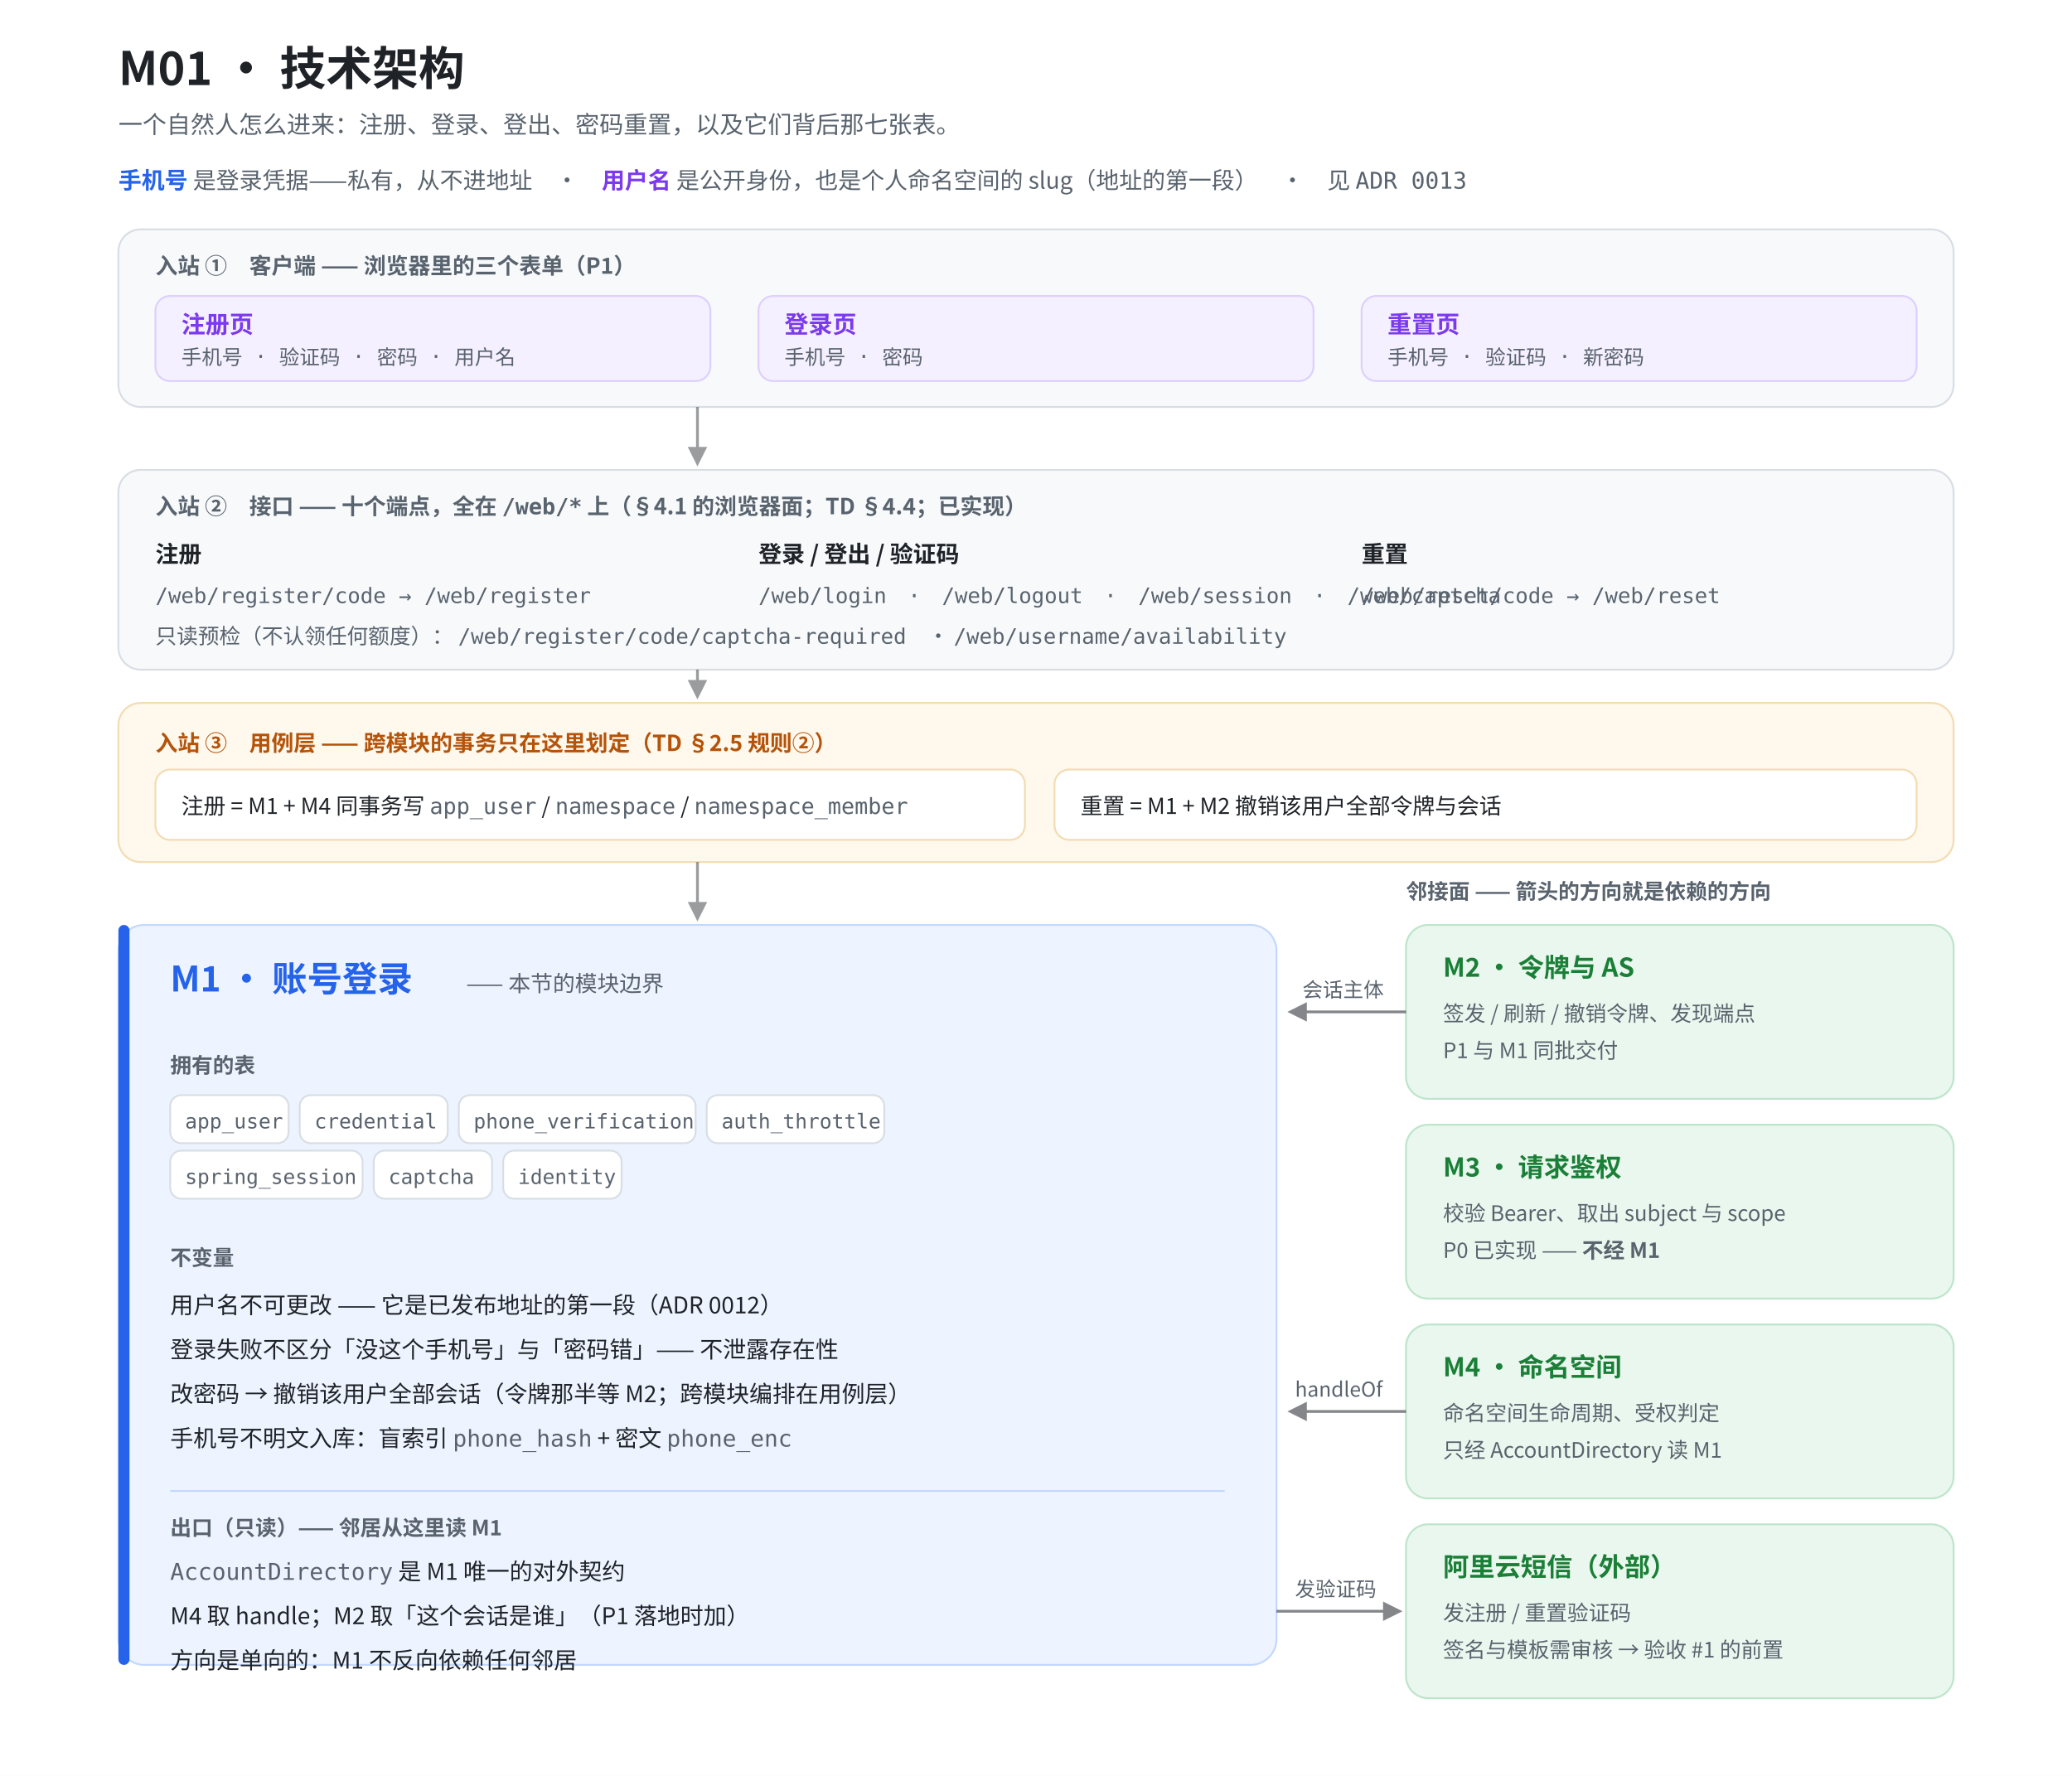
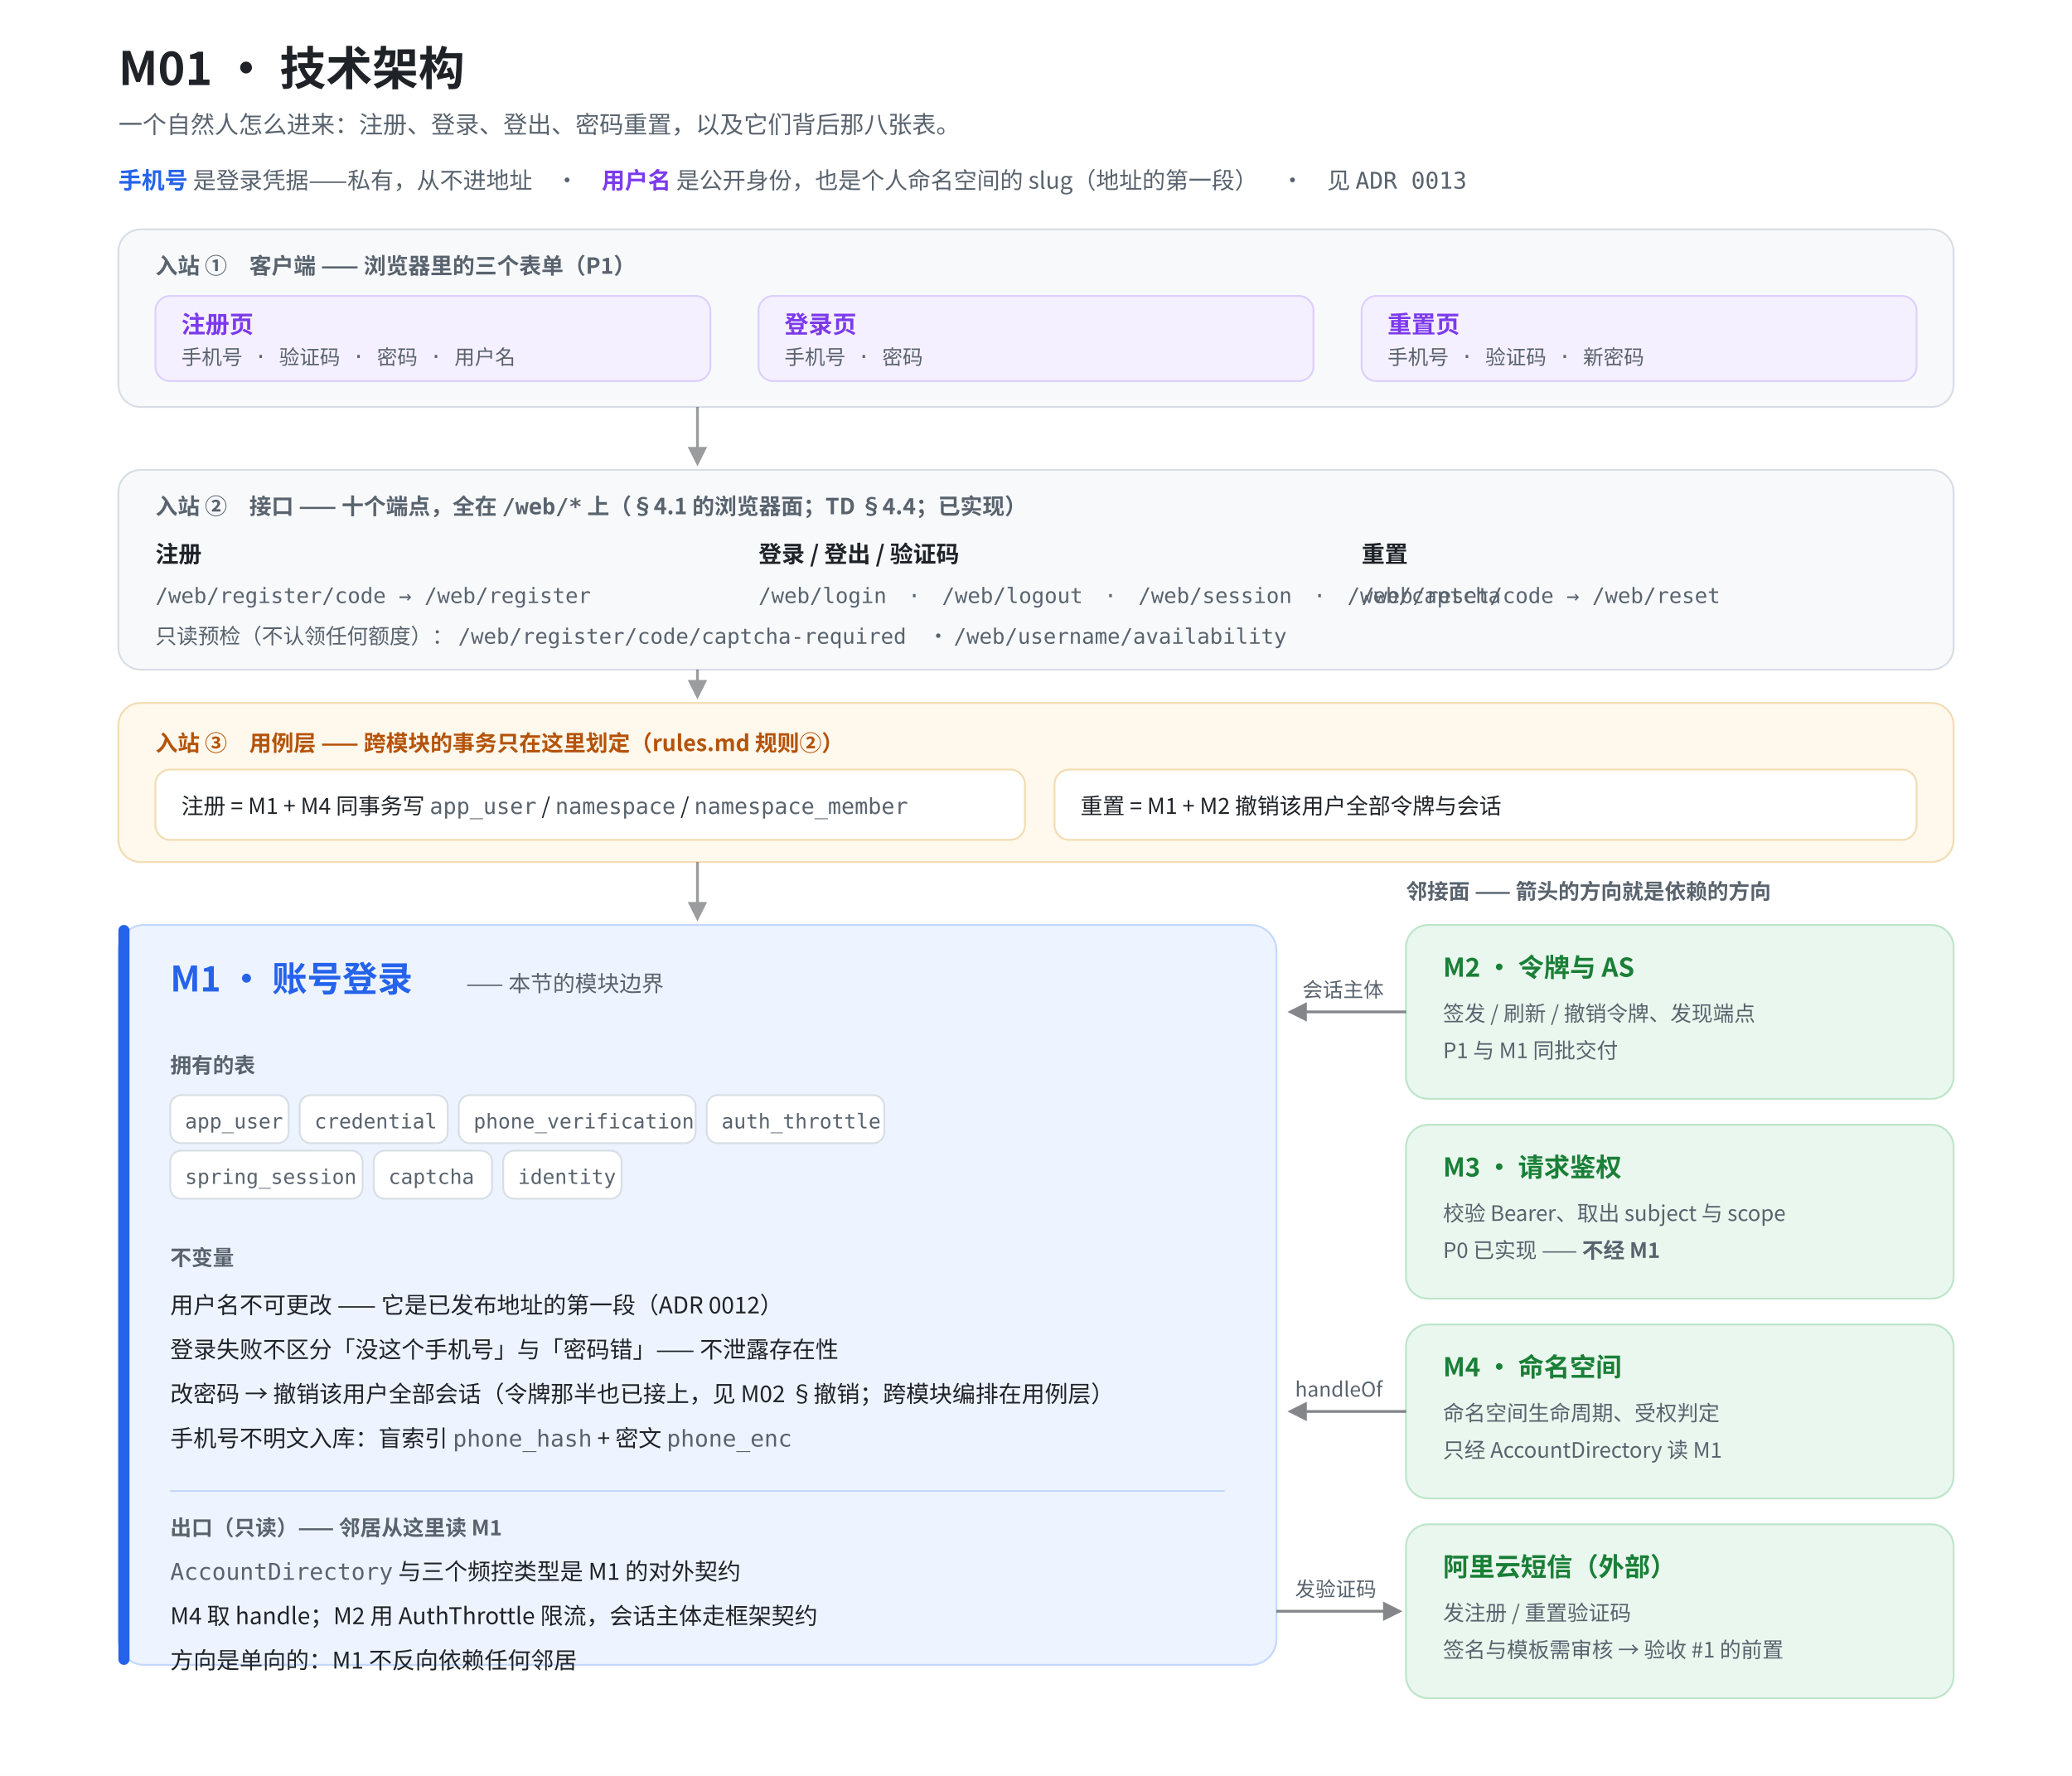
<svg xmlns="http://www.w3.org/2000/svg" width="1120" height="960" viewBox="0 0 1120 960" fill="#1f2328" color="#1f2328" font-family="-apple-system,BlinkMacSystemFont,'Segoe UI','PingFang SC','Hiragino Sans GB','Microsoft YaHei','Noto Sans CJK SC',sans-serif">
  <style>
    .mono { font-family: ui-monospace, SFMono-Regular, "SF Mono", Menlo, Consolas, monospace; }
    @media (prefers-color-scheme: dark) {
      svg { fill: #e6edf3; color: #e6edf3; }
      .bg { fill: #0d1117; }
      .pn { fill: #161b22; }
      .bd { stroke: #30363d; }
      .mu { fill: #9198a1; }
      .bt { fill: #0d1117; }
      .t1 { fill: #13233c; } .s1 { stroke: #1f3a5f; } .c1 { fill: #6ea8fe; }
      .t2 { fill: #221a3a; } .s2 { stroke: #3b2d63; } .c2 { fill: #b48cf5; }
      .t3 { fill: #33260f; } .s3 { stroke: #5c4318; } .c3 { fill: #e3a336; }
      .t4 { fill: #10291d; } .s4 { stroke: #1c4630; } .c4 { fill: #3fb950; }
    }
  </style>
  <defs>
    <marker id="m1-arrow" viewBox="0 0 10 10" refX="8" refY="5" markerWidth="7" markerHeight="7" orient="auto-start-reverse">
      <path d="M0,0 L10,5 L0,10 Z" fill="currentColor" />
    </marker>
  </defs>
  <rect class="bg" x="0" y="0" width="1120" height="960" fill="#ffffff" />
  <text x="64" y="46" font-size="25" font-weight="650">M01 · 技术架构</text>
-   <text class="mu" fill="#59636e" x="64" y="72" font-size="13">一个自然人怎么进来：注册、登录、登出、密码重置，以及它们背后那七张表。</text>
+   <text class="mu" fill="#59636e" x="64" y="72" font-size="13">一个自然人怎么进来：注册、登录、登出、密码重置，以及它们背后那八张表。</text>
  <text class="mu" fill="#59636e" x="64" y="102" font-size="12.5">
    <tspan class="c1" fill="#2563eb" font-weight="600">手机号</tspan> 是登录凭据——私有，从不进地址　·　<tspan class="c2" fill="#7c3aed" font-weight="600">用户名</tspan> 是公开身份，也是个人命名空间的 slug（地址的第一段）　·　见 <tspan class="mono" fill="#59636e">ADR 0013</tspan>
  </text>
  <rect class="pn bd" x="64" y="124" width="992" height="96" rx="12" fill="#f7f9fb" stroke="#d8dee4" />
  <text class="mu" fill="#59636e" x="84" y="148" font-size="12" font-weight="600">入站 ①　客户端 —— 浏览器里的三个表单（P1）</text>
  <rect class="t2 s2" x="84" y="160" width="300" height="46" rx="8" fill="#f5f0ff" stroke="#ddd0fd" />
  <text class="c2" fill="#7c3aed" x="98" y="180" font-size="13" font-weight="600">注册页</text>
  <text class="mono mu" fill="#59636e" x="98" y="197" font-size="11">手机号 · 验证码 · 密码 · 用户名</text>
  <rect class="t2 s2" x="410" y="160" width="300" height="46" rx="8" fill="#f5f0ff" stroke="#ddd0fd" />
  <text class="c2" fill="#7c3aed" x="424" y="180" font-size="13" font-weight="600">登录页</text>
  <text class="mono mu" fill="#59636e" x="424" y="197" font-size="11">手机号 · 密码</text>
  <rect class="t2 s2" x="736" y="160" width="300" height="46" rx="8" fill="#f5f0ff" stroke="#ddd0fd" />
  <text class="c2" fill="#7c3aed" x="750" y="180" font-size="13" font-weight="600">重置页</text>
  <text class="mono mu" fill="#59636e" x="750" y="197" font-size="11">手机号 · 验证码 · 新密码</text>
  <path d="M377 220 L377 250" fill="none" stroke="currentColor" stroke-width="1.5" opacity="0.45" marker-end="url(#m1-arrow)" />
  <rect class="pn bd" x="64" y="254" width="992" height="108" rx="12" fill="#f7f9fb" stroke="#d8dee4" />
  <text class="mu" fill="#59636e" x="84" y="278" font-size="12" font-weight="600">入站 ②　接口 —— 十个端点，全在 <tspan class="mono">/web/*</tspan> 上（§4.1 的浏览器面；TD §4.4；已实现）</text>
  <text fill="#1f2328" x="84" y="304" font-size="12.5" font-weight="600">注册</text>
  <text class="mono mu" fill="#59636e" x="84" y="326" font-size="11.5">/web/register/code → /web/register</text>
  <text fill="#1f2328" x="410" y="304" font-size="12.5" font-weight="600">登录 / 登出 / 验证码</text>
  <text class="mono mu" fill="#59636e" x="410" y="326" font-size="11.5">/web/login　·　/web/logout　·　/web/session　·　/web/captcha</text>
  <text fill="#1f2328" x="736" y="304" font-size="12.5" font-weight="600">重置</text>
  <text class="mono mu" fill="#59636e" x="736" y="326" font-size="11.5">/web/reset/code → /web/reset</text>
  <text class="mu" fill="#59636e" x="84" y="348" font-size="11.5">只读预检（不认领任何额度）：
    <tspan class="mono">/web/register/code/captcha-required</tspan>　·
    <tspan class="mono">/web/username/availability</tspan>
  </text>
  <path d="M377 362 L377 376" fill="none" stroke="currentColor" stroke-width="1.5" opacity="0.45" marker-end="url(#m1-arrow)" />
  <rect class="t3 s3" x="64" y="380" width="992" height="86" rx="12" fill="#fff8ec" stroke="#f2dcb3" />
-   <text class="c3" fill="#b45309" x="84" y="406" font-size="12" font-weight="600">入站 ③　用例层 —— 跨模块的事务只在这里划定（TD §2.5 规则②）</text>
+   <text class="c3" fill="#b45309" x="84" y="406" font-size="12" font-weight="600">入站 ③　用例层 —— 跨模块的事务只在这里划定（rules.md 规则②）</text>
  <rect class="pn bd" x="84" y="416" width="470" height="38" rx="8" fill="#ffffff" stroke="#f2dcb3" />
  <text fill="#1f2328" x="98" y="440" font-size="12">注册 = M1 + M4 同事务写 <tspan class="mono" fill="#59636e">app_user</tspan> / <tspan class="mono" fill="#59636e">namespace</tspan> / <tspan class="mono" fill="#59636e">namespace_member</tspan>
  </text>
  <rect class="pn bd" x="570" y="416" width="466" height="38" rx="8" fill="#ffffff" stroke="#f2dcb3" />
  <text fill="#1f2328" x="584" y="440" font-size="12">重置 = M1 + M2 撤销该用户全部令牌与会话</text>
  <path d="M377 466 L377 496" fill="none" stroke="currentColor" stroke-width="1.5" opacity="0.45" marker-end="url(#m1-arrow)" />
  <rect class="t1 s1" x="64" y="500" width="626" height="400" rx="14" fill="#eef4ff" stroke="#c3d8fd" />
  <rect class="c1" x="64" y="500" width="6" height="400" rx="3" fill="#2563eb" />
  <text class="c1" fill="#2563eb" x="92" y="536" font-size="19" font-weight="650">M1 · 账号登录</text>
  <text class="mu" fill="#59636e" x="252" y="536" font-size="12">—— 本节的模块边界</text>
  <text class="mu" fill="#59636e" x="92" y="580" font-size="11.5" font-weight="600">拥有的表</text>
  <rect class="pn bd" x="92" y="592" width="64" height="26" rx="6" fill="#ffffff" stroke="#d8dee4" />
  <text class="mono mu" fill="#59636e" x="100" y="610" font-size="11">app_user</text>
  <rect class="pn bd" x="162" y="592" width="80" height="26" rx="6" fill="#ffffff" stroke="#d8dee4" />
  <text class="mono mu" fill="#59636e" x="170" y="610" font-size="11">credential</text>
  <rect class="pn bd" x="248" y="592" width="128" height="26" rx="6" fill="#ffffff" stroke="#d8dee4" />
  <text class="mono mu" fill="#59636e" x="256" y="610" font-size="11">phone_verification</text>
  <rect class="pn bd" x="382" y="592" width="96" height="26" rx="6" fill="#ffffff" stroke="#d8dee4" />
  <text class="mono mu" fill="#59636e" x="390" y="610" font-size="11">auth_throttle</text>
  <rect class="pn bd" x="92" y="622" width="104" height="26" rx="6" fill="#ffffff" stroke="#d8dee4" />
  <text class="mono mu" fill="#59636e" x="100" y="640" font-size="11">spring_session</text>
  <rect class="pn bd" x="202" y="622" width="64" height="26" rx="6" fill="#ffffff" stroke="#d8dee4" />
  <text class="mono mu" fill="#59636e" x="210" y="640" font-size="11">captcha</text>
  <rect class="pn bd" x="272" y="622" width="64" height="26" rx="6" fill="#ffffff" stroke="#d8dee4" />
  <text class="mono mu" fill="#59636e" x="280" y="640" font-size="11">identity</text>
  <text class="mu" fill="#59636e" x="92" y="684" font-size="11.5" font-weight="600">不变量</text>
  <text fill="#1f2328" x="92" y="710" font-size="12.5">用户名不可更改 —— 它是已发布地址的第一段（ADR 0012）</text>
  <text fill="#1f2328" x="92" y="734" font-size="12.5">登录失败不区分「没这个手机号」与「密码错」—— 不泄露存在性</text>
-   <text fill="#1f2328" x="92" y="758" font-size="12.5">改密码 → 撤销该用户全部会话（令牌那半等 M2；跨模块编排在用例层）</text>
+   <text fill="#1f2328" x="92" y="758" font-size="12.5">改密码 → 撤销该用户全部会话（令牌那半也已接上，见 M02 §撤销；跨模块编排在用例层）</text>
  <text fill="#1f2328" x="92" y="782" font-size="12.5">手机号不明文入库：盲索引 <tspan class="mono" fill="#59636e">phone_hash</tspan> + 密文 <tspan class="mono" fill="#59636e">phone_enc</tspan>
  </text>
  <line class="bd" x1="92" y1="806" x2="662" y2="806" stroke="#c3d8fd" />
  <text class="mu" fill="#59636e" x="92" y="830" font-size="11.5" font-weight="600">出口（只读）—— 邻居从这里读 M1</text>
  <text fill="#1f2328" x="92" y="854" font-size="12.5">
-     <tspan class="mono" fill="#59636e">AccountDirectory</tspan> 是 M1 唯一的对外契约</text>
-   <text fill="#1f2328" x="92" y="878" font-size="12.5">M4 取 handle；M2 取「这个会话是谁」（P1 落地时加）</text>
+     <tspan class="mono" fill="#59636e">AccountDirectory</tspan> 与三个频控类型是 M1 的对外契约</text>
+   <text fill="#1f2328" x="92" y="878" font-size="12.5">M4 取 handle；M2 用 AuthThrottle 限流，会话主体走框架契约</text>
  <text fill="#1f2328" x="92" y="902" font-size="12.5">方向是单向的：M1 不反向依赖任何邻居</text>
  <text class="mu" fill="#59636e" x="760" y="486" font-size="11.5" font-weight="600">邻接面 —— 箭头的方向就是依赖的方向</text>
  <rect class="t4 s4" x="760" y="500" width="296" height="94" rx="12" fill="#eaf7ee" stroke="#bde5cb" />
  <text class="c4" fill="#1a7f37" x="780" y="528" font-size="14" font-weight="650">M2 · 令牌与 AS</text>
  <text class="mu" fill="#59636e" x="780" y="552" font-size="11.5">签发 / 刷新 / 撤销令牌、发现端点</text>
  <text class="mu" fill="#59636e" x="780" y="572" font-size="11.5">P1 与 M1 同批交付</text>
  <rect class="t4 s4" x="760" y="608" width="296" height="94" rx="12" fill="#eaf7ee" stroke="#bde5cb" />
  <text class="c4" fill="#1a7f37" x="780" y="636" font-size="14" font-weight="650">M3 · 请求鉴权</text>
  <text class="mu" fill="#59636e" x="780" y="660" font-size="11.5">校验 Bearer、取出 subject 与 scope</text>
  <text class="mu" fill="#59636e" x="780" y="680" font-size="11.5">P0 已实现 —— <tspan font-weight="600">不经 M1</tspan>
  </text>
  <rect class="t4 s4" x="760" y="716" width="296" height="94" rx="12" fill="#eaf7ee" stroke="#bde5cb" />
  <text class="c4" fill="#1a7f37" x="780" y="744" font-size="14" font-weight="650">M4 · 命名空间</text>
  <text class="mu" fill="#59636e" x="780" y="768" font-size="11.5">命名空间生命周期、受权判定</text>
  <text class="mu" fill="#59636e" x="780" y="788" font-size="11.5">只经 AccountDirectory 读 M1</text>
  <rect class="t4 s4" x="760" y="824" width="296" height="94" rx="12" fill="#eaf7ee" stroke="#bde5cb" />
  <text class="c4" fill="#1a7f37" x="780" y="852" font-size="14" font-weight="650">阿里云短信（外部）</text>
  <text class="mu" fill="#59636e" x="780" y="876" font-size="11.5">发注册 / 重置验证码</text>
  <text class="mu" fill="#59636e" x="780" y="896" font-size="11.5">签名与模板需审核 → 验收 #1 的前置</text>
  <path d="M760 547 L698 547" fill="none" stroke="currentColor" stroke-width="1.5" opacity="0.55" marker-end="url(#m1-arrow)" />
  <text class="mu" fill="#59636e" x="704" y="539" font-size="11">会话主体</text>
  <path d="M760 763 L698 763" fill="none" stroke="currentColor" stroke-width="1.5" opacity="0.55" marker-end="url(#m1-arrow)" />
  <text class="mu" fill="#59636e" x="700" y="755" font-size="11">handleOf</text>
  <path d="M690 871 L756 871" fill="none" stroke="currentColor" stroke-width="1.5" opacity="0.55" marker-end="url(#m1-arrow)" />
  <text class="mu" fill="#59636e" x="700" y="863" font-size="11">发验证码</text>
</svg>
